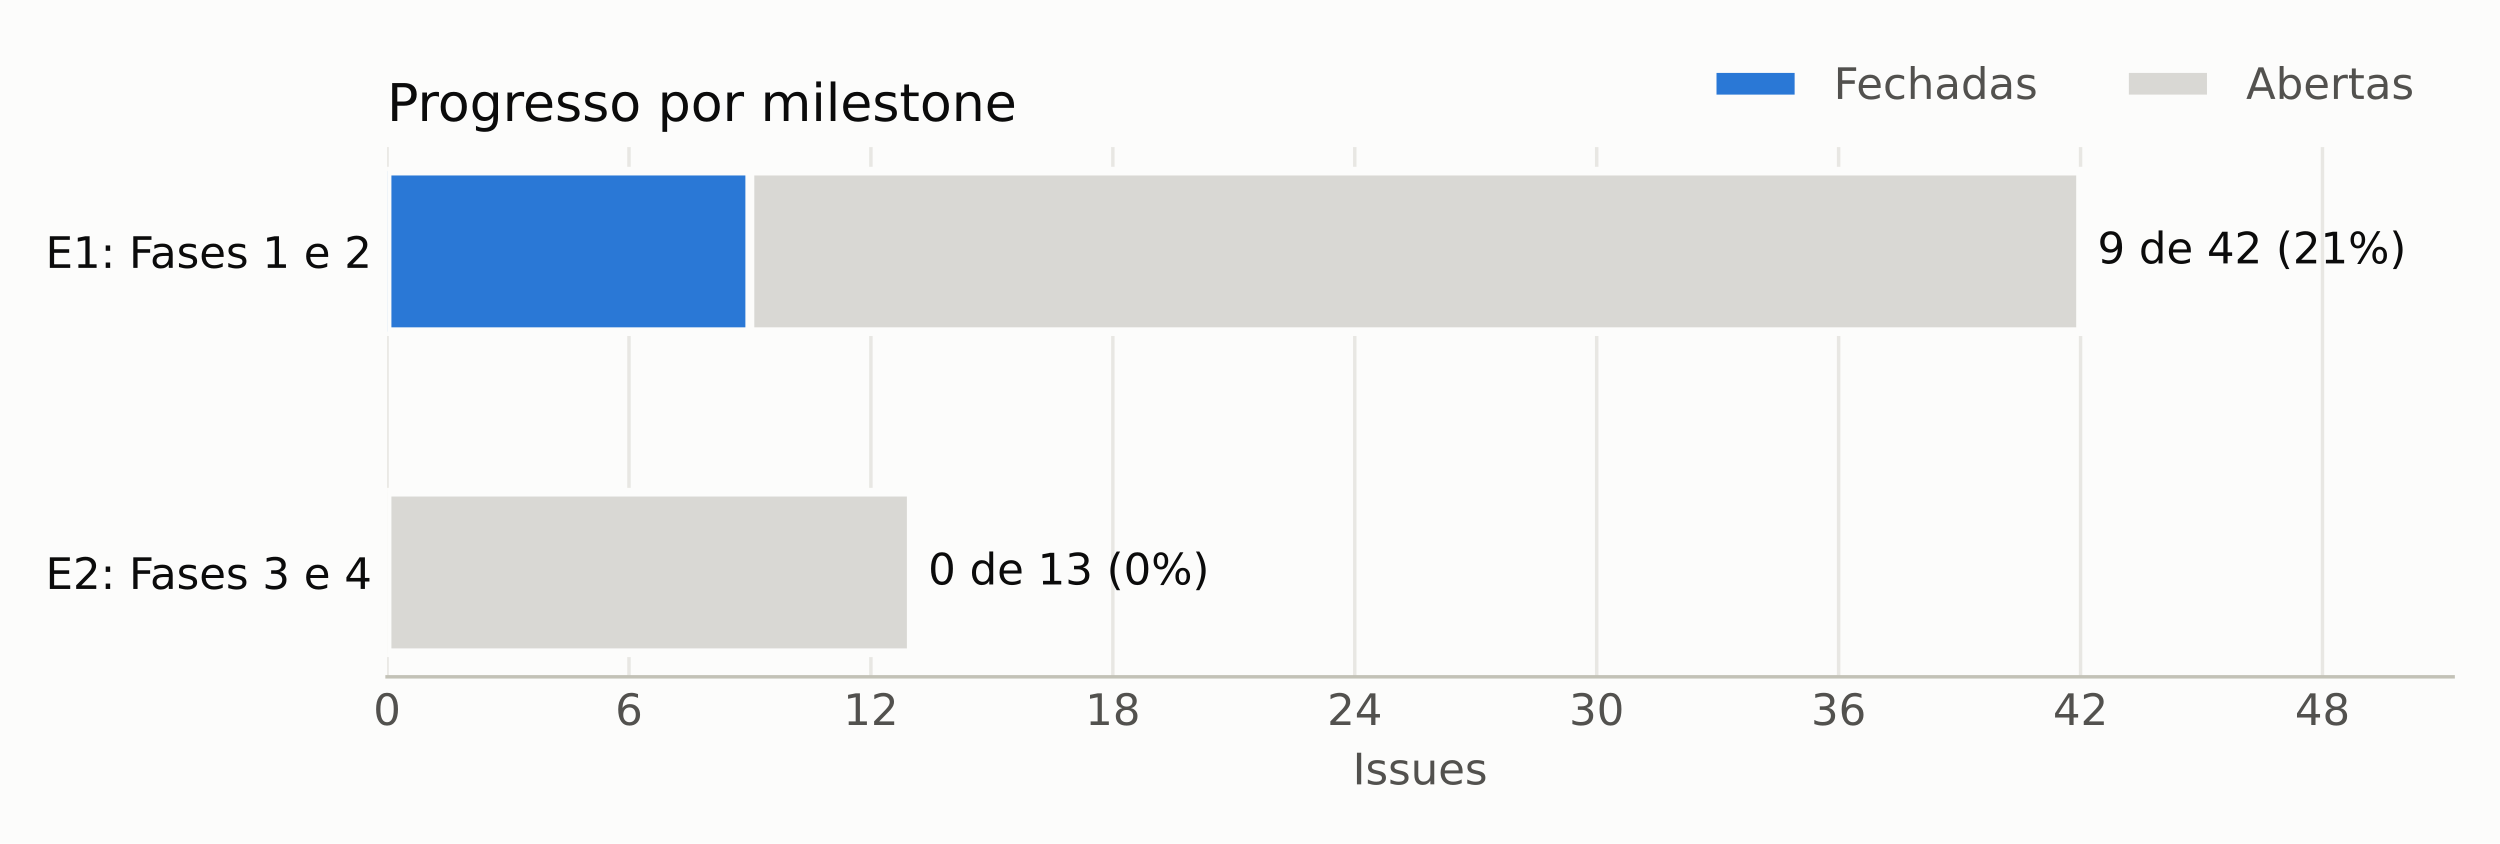
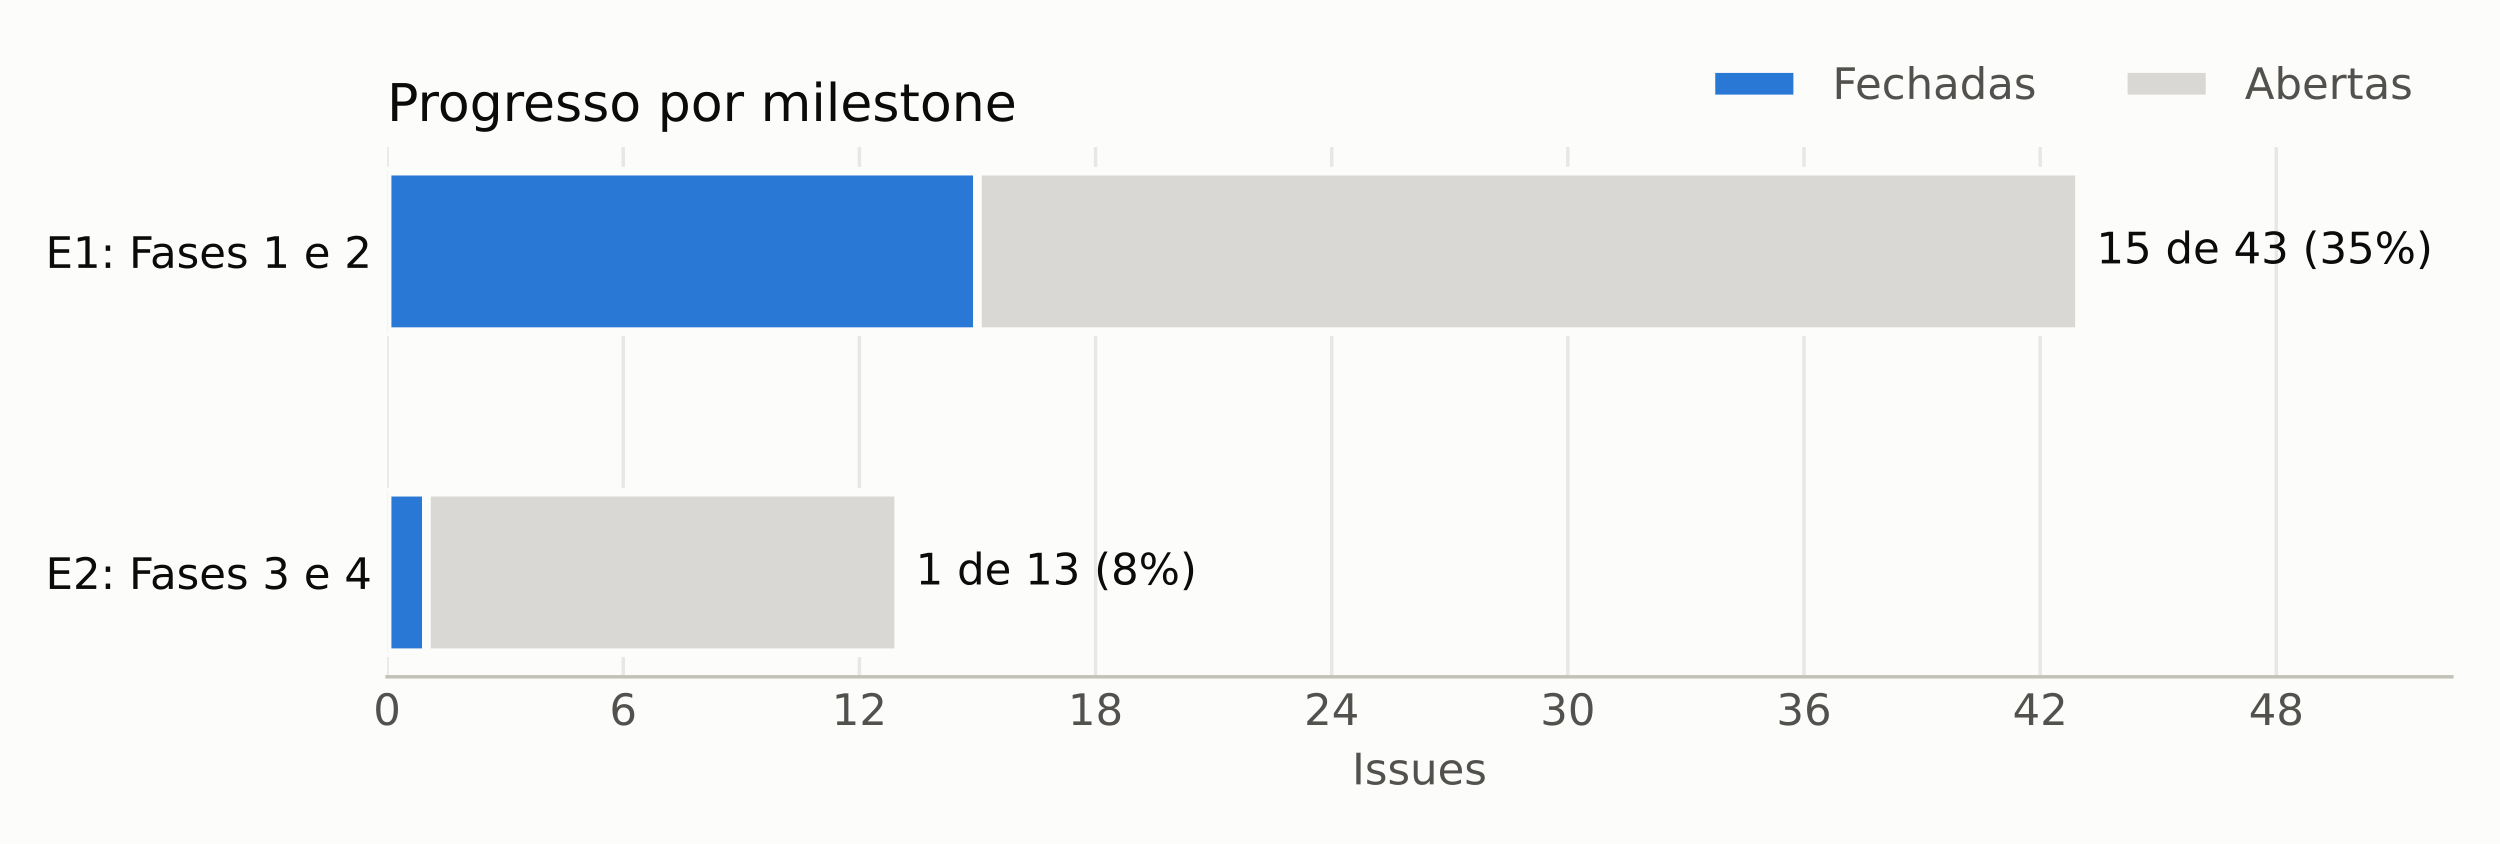
<svg xmlns="http://www.w3.org/2000/svg" xmlns:xlink="http://www.w3.org/1999/xlink" width="576pt" height="194.4pt" viewBox="0 0 576 194.4" version="1.1">
  <defs>
    <style type="text/css">*{stroke-linejoin: round; stroke-linecap: butt}</style>
  </defs>
  <g id="figure_1">
    <g id="patch_1">
      <path d="M 0 194.4  L 576 194.4  L 576 0  L 0 0  z " style="fill: #fcfcfb" />
    </g>
    <g id="axes_1">
      <g id="patch_2">
-         <path d="M 89.18 155.94  L 565.2 155.94  L 565.2 33.88  L 89.18 33.88  z " style="fill: #fcfcfb" />
+         <path d="M 89.18 155.94  L 564.909 155.94  L 564.909 33.88  L 89.18 33.88  z " style="fill: #fcfcfb" />
      </g>
      <g id="matplotlib.axis_1">
        <g id="xtick_1">
          <g id="line2d_1">
-             <path d="M 89.18 155.94  L 89.18 33.88  " clip-path="url(#p1f9b3197cc)" style="fill: none; stroke: #e8e7e3; stroke-width: 0.8; stroke-linecap: square" />
+             <path d="M 89.18 155.94  L 89.18 33.88  " clip-path="url(#pda6fcdcd7d)" style="fill: none; stroke: #e8e7e3; stroke-width: 0.8; stroke-linecap: square" />
          </g>
          <g id="line2d_2" />
          <g id="text_1">
            <g style="fill: #52514e" transform="translate(85.99875 167.0384) scale(0.1 -0.1)">
              <defs>
                <path id="DejaVuSans-30" d="M 2034 4250  Q 1547 4250 1301 3770  Q 1056 3291 1056 2328  Q 1056 1369 1301 889  Q 1547 409 2034 409  Q 2525 409 2770 889  Q 3016 1369 3016 2328  Q 3016 3291 2770 3770  Q 2525 4250 2034 4250  z M 2034 4750  Q 2819 4750 3233 4129  Q 3647 3509 3647 2328  Q 3647 1150 3233 529  Q 2819 -91 2034 -91  Q 1250 -91 836 529  Q 422 1150 422 2328  Q 422 3509 836 4129  Q 1250 4750 2034 4750  z " transform="scale(0.015625)" />
              </defs>
              <use xlink:href="#DejaVuSans-30" />
            </g>
          </g>
        </g>
        <g id="xtick_2">
          <g id="line2d_3">
-             <path d="M 144.92 155.94  L 144.92 33.88  " clip-path="url(#p1f9b3197cc)" style="fill: none; stroke: #e8e7e3; stroke-width: 0.8; stroke-linecap: square" />
+             <path d="M 143.591 155.94  L 143.591 33.88  " clip-path="url(#pda6fcdcd7d)" style="fill: none; stroke: #e8e7e3; stroke-width: 0.8; stroke-linecap: square" />
          </g>
          <g id="line2d_4" />
          <g id="text_2">
-             <g style="fill: #52514e" transform="translate(141.7388 167.0384) scale(0.1 -0.1)">
+             <g style="fill: #52514e" transform="translate(140.4093 167.0384) scale(0.1 -0.1)">
              <defs>
                <path id="DejaVuSans-36" d="M 2113 2584  Q 1688 2584 1439 2293  Q 1191 2003 1191 1497  Q 1191 994 1439 701  Q 1688 409 2113 409  Q 2538 409 2786 701  Q 3034 994 3034 1497  Q 3034 2003 2786 2293  Q 2538 2584 2113 2584  z M 3366 4563  L 3366 3988  Q 3128 4100 2886 4159  Q 2644 4219 2406 4219  Q 1781 4219 1451 3797  Q 1122 3375 1075 2522  Q 1259 2794 1537 2939  Q 1816 3084 2150 3084  Q 2853 3084 3261 2657  Q 3669 2231 3669 1497  Q 3669 778 3244 343  Q 2819 -91 2113 -91  Q 1303 -91 875 529  Q 447 1150 447 2328  Q 447 3434 972 4092  Q 1497 4750 2381 4750  Q 2619 4750 2861 4703  Q 3103 4656 3366 4563  z " transform="scale(0.015625)" />
              </defs>
              <use xlink:href="#DejaVuSans-36" />
            </g>
          </g>
        </g>
        <g id="xtick_3">
          <g id="line2d_5">
-             <path d="M 200.66 155.94  L 200.66 33.88  " clip-path="url(#p1f9b3197cc)" style="fill: none; stroke: #e8e7e3; stroke-width: 0.8; stroke-linecap: square" />
+             <path d="M 198.001 155.94  L 198.001 33.88  " clip-path="url(#pda6fcdcd7d)" style="fill: none; stroke: #e8e7e3; stroke-width: 0.8; stroke-linecap: square" />
          </g>
          <g id="line2d_6" />
          <g id="text_3">
-             <g style="fill: #52514e" transform="translate(194.2976 167.0384) scale(0.1 -0.1)">
+             <g style="fill: #52514e" transform="translate(191.6385 167.0384) scale(0.1 -0.1)">
              <defs>
                <path id="DejaVuSans-31" d="M 794 531  L 1825 531  L 1825 4091  L 703 3866  L 703 4441  L 1819 4666  L 2450 4666  L 2450 531  L 3481 531  L 3481 0  L 794 0  L 794 531  z " transform="scale(0.015625)" />
                <path id="DejaVuSans-32" d="M 1228 531  L 3431 531  L 3431 0  L 469 0  L 469 531  Q 828 903 1448 1529  Q 2069 2156 2228 2338  Q 2531 2678 2651 2914  Q 2772 3150 2772 3378  Q 2772 3750 2511 3984  Q 2250 4219 1831 4219  Q 1534 4219 1204 4116  Q 875 4013 500 3803  L 500 4441  Q 881 4594 1212 4672  Q 1544 4750 1819 4750  Q 2544 4750 2975 4387  Q 3406 4025 3406 3419  Q 3406 3131 3298 2873  Q 3191 2616 2906 2266  Q 2828 2175 2409 1742  Q 1991 1309 1228 531  z " transform="scale(0.015625)" />
              </defs>
              <use xlink:href="#DejaVuSans-31" />
              <use xlink:href="#DejaVuSans-32" transform="translate(63.62305 0)" />
            </g>
          </g>
        </g>
        <g id="xtick_4">
          <g id="line2d_7">
-             <path d="M 256.4 155.94  L 256.4 33.88  " clip-path="url(#p1f9b3197cc)" style="fill: none; stroke: #e8e7e3; stroke-width: 0.8; stroke-linecap: square" />
+             <path d="M 252.412 155.94  L 252.412 33.88  " clip-path="url(#pda6fcdcd7d)" style="fill: none; stroke: #e8e7e3; stroke-width: 0.8; stroke-linecap: square" />
          </g>
          <g id="line2d_8" />
          <g id="text_4">
-             <g style="fill: #52514e" transform="translate(250.0376 167.0384) scale(0.1 -0.1)">
+             <g style="fill: #52514e" transform="translate(246.0491 167.0384) scale(0.1 -0.1)">
              <defs>
                <path id="DejaVuSans-38" d="M 2034 2216  Q 1584 2216 1326 1975  Q 1069 1734 1069 1313  Q 1069 891 1326 650  Q 1584 409 2034 409  Q 2484 409 2743 651  Q 3003 894 3003 1313  Q 3003 1734 2745 1975  Q 2488 2216 2034 2216  z M 1403 2484  Q 997 2584 770 2862  Q 544 3141 544 3541  Q 544 4100 942 4425  Q 1341 4750 2034 4750  Q 2731 4750 3128 4425  Q 3525 4100 3525 3541  Q 3525 3141 3298 2862  Q 3072 2584 2669 2484  Q 3125 2378 3379 2068  Q 3634 1759 3634 1313  Q 3634 634 3220 271  Q 2806 -91 2034 -91  Q 1263 -91 848 271  Q 434 634 434 1313  Q 434 1759 690 2068  Q 947 2378 1403 2484  z M 1172 3481  Q 1172 3119 1398 2916  Q 1625 2713 2034 2713  Q 2441 2713 2670 2916  Q 2900 3119 2900 3481  Q 2900 3844 2670 4047  Q 2441 4250 2034 4250  Q 1625 4250 1398 4047  Q 1172 3844 1172 3481  z " transform="scale(0.015625)" />
              </defs>
              <use xlink:href="#DejaVuSans-31" />
              <use xlink:href="#DejaVuSans-38" transform="translate(63.62305 0)" />
            </g>
          </g>
        </g>
        <g id="xtick_5">
          <g id="line2d_9">
-             <path d="M 312.14 155.94  L 312.14 33.88  " clip-path="url(#p1f9b3197cc)" style="fill: none; stroke: #e8e7e3; stroke-width: 0.8; stroke-linecap: square" />
+             <path d="M 306.822 155.94  L 306.822 33.88  " clip-path="url(#pda6fcdcd7d)" style="fill: none; stroke: #e8e7e3; stroke-width: 0.8; stroke-linecap: square" />
          </g>
          <g id="line2d_10" />
          <g id="text_5">
-             <g style="fill: #52514e" transform="translate(305.7777 167.0384) scale(0.1 -0.1)">
+             <g style="fill: #52514e" transform="translate(300.4596 167.0384) scale(0.1 -0.1)">
              <defs>
                <path id="DejaVuSans-34" d="M 2419 4116  L 825 1625  L 2419 1625  L 2419 4116  z M 2253 4666  L 3047 4666  L 3047 1625  L 3713 1625  L 3713 1100  L 3047 1100  L 3047 0  L 2419 0  L 2419 1100  L 313 1100  L 313 1709  L 2253 4666  z " transform="scale(0.015625)" />
              </defs>
              <use xlink:href="#DejaVuSans-32" />
              <use xlink:href="#DejaVuSans-34" transform="translate(63.62305 0)" />
            </g>
          </g>
        </g>
        <g id="xtick_6">
          <g id="line2d_11">
-             <path d="M 367.88 155.94  L 367.88 33.88  " clip-path="url(#p1f9b3197cc)" style="fill: none; stroke: #e8e7e3; stroke-width: 0.8; stroke-linecap: square" />
+             <path d="M 361.233 155.94  L 361.233 33.88  " clip-path="url(#pda6fcdcd7d)" style="fill: none; stroke: #e8e7e3; stroke-width: 0.8; stroke-linecap: square" />
          </g>
          <g id="line2d_12" />
          <g id="text_6">
-             <g style="fill: #52514e" transform="translate(361.5177 167.0384) scale(0.1 -0.1)">
+             <g style="fill: #52514e" transform="translate(354.8701 167.0384) scale(0.1 -0.1)">
              <defs>
                <path id="DejaVuSans-33" d="M 2597 2516  Q 3050 2419 3304 2112  Q 3559 1806 3559 1356  Q 3559 666 3084 287  Q 2609 -91 1734 -91  Q 1441 -91 1130 -33  Q 819 25 488 141  L 488 750  Q 750 597 1062 519  Q 1375 441 1716 441  Q 2309 441 2620 675  Q 2931 909 2931 1356  Q 2931 1769 2642 2001  Q 2353 2234 1838 2234  L 1294 2234  L 1294 2753  L 1863 2753  Q 2328 2753 2575 2939  Q 2822 3125 2822 3475  Q 2822 3834 2567 4026  Q 2313 4219 1838 4219  Q 1578 4219 1281 4162  Q 984 4106 628 3988  L 628 4550  Q 988 4650 1302 4700  Q 1616 4750 1894 4750  Q 2613 4750 3031 4423  Q 3450 4097 3450 3541  Q 3450 3153 3228 2886  Q 3006 2619 2597 2516  z " transform="scale(0.015625)" />
              </defs>
              <use xlink:href="#DejaVuSans-33" />
              <use xlink:href="#DejaVuSans-30" transform="translate(63.62305 0)" />
            </g>
          </g>
        </g>
        <g id="xtick_7">
          <g id="line2d_13">
-             <path d="M 423.62 155.94  L 423.62 33.88  " clip-path="url(#p1f9b3197cc)" style="fill: none; stroke: #e8e7e3; stroke-width: 0.8; stroke-linecap: square" />
+             <path d="M 415.643 155.94  L 415.643 33.88  " clip-path="url(#pda6fcdcd7d)" style="fill: none; stroke: #e8e7e3; stroke-width: 0.8; stroke-linecap: square" />
          </g>
          <g id="line2d_14" />
          <g id="text_7">
-             <g style="fill: #52514e" transform="translate(417.2578 167.0384) scale(0.1 -0.1)">
+             <g style="fill: #52514e" transform="translate(409.2806 167.0384) scale(0.1 -0.1)">
              <use xlink:href="#DejaVuSans-33" />
              <use xlink:href="#DejaVuSans-36" transform="translate(63.62305 0)" />
            </g>
          </g>
        </g>
        <g id="xtick_8">
          <g id="line2d_15">
-             <path d="M 479.36 155.94  L 479.36 33.88  " clip-path="url(#p1f9b3197cc)" style="fill: none; stroke: #e8e7e3; stroke-width: 0.8; stroke-linecap: square" />
+             <path d="M 470.054 155.94  L 470.054 33.88  " clip-path="url(#pda6fcdcd7d)" style="fill: none; stroke: #e8e7e3; stroke-width: 0.8; stroke-linecap: square" />
          </g>
          <g id="line2d_16" />
          <g id="text_8">
-             <g style="fill: #52514e" transform="translate(472.9978 167.0384) scale(0.1 -0.1)">
+             <g style="fill: #52514e" transform="translate(463.6912 167.0384) scale(0.1 -0.1)">
              <use xlink:href="#DejaVuSans-34" />
              <use xlink:href="#DejaVuSans-32" transform="translate(63.62305 0)" />
            </g>
          </g>
        </g>
        <g id="xtick_9">
          <g id="line2d_17">
-             <path d="M 535.1 155.94  L 535.1 33.88  " clip-path="url(#p1f9b3197cc)" style="fill: none; stroke: #e8e7e3; stroke-width: 0.8; stroke-linecap: square" />
+             <path d="M 524.464 155.94  L 524.464 33.88  " clip-path="url(#pda6fcdcd7d)" style="fill: none; stroke: #e8e7e3; stroke-width: 0.8; stroke-linecap: square" />
          </g>
          <g id="line2d_18" />
          <g id="text_9">
-             <g style="fill: #52514e" transform="translate(528.7379 167.0384) scale(0.1 -0.1)">
+             <g style="fill: #52514e" transform="translate(518.1017 167.0384) scale(0.1 -0.1)">
              <use xlink:href="#DejaVuSans-34" />
              <use xlink:href="#DejaVuSans-38" transform="translate(63.62305 0)" />
            </g>
          </g>
        </g>
        <g id="text_10">
-           <g style="fill: #52514e" transform="translate(311.6556 180.7166) scale(0.1 -0.1)">
+           <g style="fill: #52514e" transform="translate(311.5103 180.7166) scale(0.1 -0.1)">
            <defs>
              <path id="DejaVuSans-49" d="M 628 4666  L 1259 4666  L 1259 0  L 628 0  L 628 4666  z " transform="scale(0.015625)" />
              <path id="DejaVuSans-73" d="M 2834 3397  L 2834 2853  Q 2591 2978 2328 3040  Q 2066 3103 1784 3103  Q 1356 3103 1142 2972  Q 928 2841 928 2578  Q 928 2378 1081 2264  Q 1234 2150 1697 2047  L 1894 2003  Q 2506 1872 2764 1633  Q 3022 1394 3022 966  Q 3022 478 2636 193  Q 2250 -91 1575 -91  Q 1294 -91 989 -36  Q 684 19 347 128  L 347 722  Q 666 556 975 473  Q 1284 391 1588 391  Q 1994 391 2212 530  Q 2431 669 2431 922  Q 2431 1156 2273 1281  Q 2116 1406 1581 1522  L 1381 1569  Q 847 1681 609 1914  Q 372 2147 372 2553  Q 372 3047 722 3315  Q 1072 3584 1716 3584  Q 2034 3584 2315 3537  Q 2597 3491 2834 3397  z " transform="scale(0.015625)" />
              <path id="DejaVuSans-75" d="M 544 1381  L 544 3500  L 1119 3500  L 1119 1403  Q 1119 906 1312 657  Q 1506 409 1894 409  Q 2359 409 2629 706  Q 2900 1003 2900 1516  L 2900 3500  L 3475 3500  L 3475 0  L 2900 0  L 2900 538  Q 2691 219 2414 64  Q 2138 -91 1772 -91  Q 1169 -91 856 284  Q 544 659 544 1381  z M 1991 3584  L 1991 3584  z " transform="scale(0.015625)" />
              <path id="DejaVuSans-65" d="M 3597 1894  L 3597 1613  L 953 1613  Q 991 1019 1311 708  Q 1631 397 2203 397  Q 2534 397 2845 478  Q 3156 559 3463 722  L 3463 178  Q 3153 47 2828 -22  Q 2503 -91 2169 -91  Q 1331 -91 842 396  Q 353 884 353 1716  Q 353 2575 817 3079  Q 1281 3584 2069 3584  Q 2775 3584 3186 3129  Q 3597 2675 3597 1894  z M 3022 2063  Q 3016 2534 2758 2815  Q 2500 3097 2075 3097  Q 1594 3097 1305 2825  Q 1016 2553 972 2059  L 3022 2063  z " transform="scale(0.015625)" />
            </defs>
            <use xlink:href="#DejaVuSans-49" />
            <use xlink:href="#DejaVuSans-73" transform="translate(29.49219 0)" />
            <use xlink:href="#DejaVuSans-73" transform="translate(81.5918 0)" />
            <use xlink:href="#DejaVuSans-75" transform="translate(133.6914 0)" />
            <use xlink:href="#DejaVuSans-65" transform="translate(197.0703 0)" />
            <use xlink:href="#DejaVuSans-73" transform="translate(258.5938 0)" />
          </g>
        </g>
      </g>
      <g id="matplotlib.axis_2">
        <g id="ytick_1">
          <g id="line2d_19" />
          <g id="text_11">
            <g style="fill: #0b0b0b" transform="translate(10.50031 135.6971) scale(0.1 -0.1)">
              <defs>
                <path id="DejaVuSans-45" d="M 628 4666  L 3578 4666  L 3578 4134  L 1259 4134  L 1259 2753  L 3481 2753  L 3481 2222  L 1259 2222  L 1259 531  L 3634 531  L 3634 0  L 628 0  L 628 4666  z " transform="scale(0.015625)" />
                <path id="DejaVuSans-3a" d="M 750 794  L 1409 794  L 1409 0  L 750 0  L 750 794  z M 750 3309  L 1409 3309  L 1409 2516  L 750 2516  L 750 3309  z " transform="scale(0.015625)" />
                <path id="DejaVuSans-20" transform="scale(0.015625)" />
                <path id="DejaVuSans-46" d="M 628 4666  L 3309 4666  L 3309 4134  L 1259 4134  L 1259 2759  L 3109 2759  L 3109 2228  L 1259 2228  L 1259 0  L 628 0  L 628 4666  z " transform="scale(0.015625)" />
                <path id="DejaVuSans-61" d="M 2194 1759  Q 1497 1759 1228 1600  Q 959 1441 959 1056  Q 959 750 1161 570  Q 1363 391 1709 391  Q 2188 391 2477 730  Q 2766 1069 2766 1631  L 2766 1759  L 2194 1759  z M 3341 1997  L 3341 0  L 2766 0  L 2766 531  Q 2569 213 2275 61  Q 1981 -91 1556 -91  Q 1019 -91 701 211  Q 384 513 384 1019  Q 384 1609 779 1909  Q 1175 2209 1959 2209  L 2766 2209  L 2766 2266  Q 2766 2663 2505 2880  Q 2244 3097 1772 3097  Q 1472 3097 1187 3025  Q 903 2953 641 2809  L 641 3341  Q 956 3463 1253 3523  Q 1550 3584 1831 3584  Q 2591 3584 2966 3190  Q 3341 2797 3341 1997  z " transform="scale(0.015625)" />
              </defs>
              <use xlink:href="#DejaVuSans-45" />
              <use xlink:href="#DejaVuSans-32" transform="translate(63.18359 0)" />
              <use xlink:href="#DejaVuSans-3a" transform="translate(126.8066 0)" />
              <use xlink:href="#DejaVuSans-20" transform="translate(160.498 0)" />
              <use xlink:href="#DejaVuSans-46" transform="translate(192.2852 0)" />
              <use xlink:href="#DejaVuSans-61" transform="translate(240.6797 0)" />
              <use xlink:href="#DejaVuSans-73" transform="translate(301.959 0)" />
              <use xlink:href="#DejaVuSans-65" transform="translate(354.0586 0)" />
              <use xlink:href="#DejaVuSans-73" transform="translate(415.582 0)" />
              <use xlink:href="#DejaVuSans-20" transform="translate(467.6816 0)" />
              <use xlink:href="#DejaVuSans-33" transform="translate(499.4688 0)" />
              <use xlink:href="#DejaVuSans-20" transform="translate(563.0918 0)" />
              <use xlink:href="#DejaVuSans-65" transform="translate(594.8789 0)" />
              <use xlink:href="#DejaVuSans-20" transform="translate(656.4023 0)" />
              <use xlink:href="#DejaVuSans-34" transform="translate(688.1895 0)" />
            </g>
          </g>
        </g>
        <g id="ytick_2">
          <g id="line2d_20" />
          <g id="text_12">
            <g style="fill: #0b0b0b" transform="translate(10.50031 61.72134) scale(0.1 -0.1)">
              <use xlink:href="#DejaVuSans-45" />
              <use xlink:href="#DejaVuSans-31" transform="translate(63.18359 0)" />
              <use xlink:href="#DejaVuSans-3a" transform="translate(126.8066 0)" />
              <use xlink:href="#DejaVuSans-20" transform="translate(160.498 0)" />
              <use xlink:href="#DejaVuSans-46" transform="translate(192.2852 0)" />
              <use xlink:href="#DejaVuSans-61" transform="translate(240.6797 0)" />
              <use xlink:href="#DejaVuSans-73" transform="translate(301.959 0)" />
              <use xlink:href="#DejaVuSans-65" transform="translate(354.0586 0)" />
              <use xlink:href="#DejaVuSans-73" transform="translate(415.582 0)" />
              <use xlink:href="#DejaVuSans-20" transform="translate(467.6816 0)" />
              <use xlink:href="#DejaVuSans-31" transform="translate(499.4688 0)" />
              <use xlink:href="#DejaVuSans-20" transform="translate(563.0918 0)" />
              <use xlink:href="#DejaVuSans-65" transform="translate(594.8789 0)" />
              <use xlink:href="#DejaVuSans-20" transform="translate(656.4023 0)" />
              <use xlink:href="#DejaVuSans-32" transform="translate(688.1895 0)" />
            </g>
          </g>
        </g>
      </g>
      <g id="patch_3">
-         <path d="M 89.18 150.392  L 89.18 150.392  L 89.18 113.404  L 89.18 113.404  z " clip-path="url(#p1f9b3197cc)" style="fill: #2a78d6; stroke: #fcfcfb; stroke-width: 2; stroke-linejoin: miter" />
+         <path d="M 89.18 150.392  L 98.248 150.392  L 98.248 113.404  L 89.18 113.404  z " clip-path="url(#pda6fcdcd7d)" style="fill: #2a78d6; stroke: #fcfcfb; stroke-width: 2; stroke-linejoin: miter" />
      </g>
      <g id="patch_4">
-         <path d="M 89.18 76.416  L 172.79 76.416  L 172.79 39.428  L 89.18 39.428  z " clip-path="url(#p1f9b3197cc)" style="fill: #2a78d6; stroke: #fcfcfb; stroke-width: 2; stroke-linejoin: miter" />
+         <path d="M 89.18 76.416  L 225.206 76.416  L 225.206 39.428  L 89.18 39.428  z " clip-path="url(#pda6fcdcd7d)" style="fill: #2a78d6; stroke: #fcfcfb; stroke-width: 2; stroke-linejoin: miter" />
      </g>
      <g id="patch_5">
-         <path d="M 89.18 150.392  L 209.95 150.392  L 209.95 113.404  L 89.18 113.404  z " clip-path="url(#p1f9b3197cc)" style="fill: #d9d8d4; stroke: #fcfcfb; stroke-width: 2; stroke-linejoin: miter" />
+         <path d="M 98.248 150.392  L 207.069 150.392  L 207.069 113.404  L 98.248 113.404  z " clip-path="url(#pda6fcdcd7d)" style="fill: #d9d8d4; stroke: #fcfcfb; stroke-width: 2; stroke-linejoin: miter" />
      </g>
      <g id="patch_6">
-         <path d="M 172.79 76.416  L 479.36 76.416  L 479.36 39.428  L 172.79 39.428  z " clip-path="url(#p1f9b3197cc)" style="fill: #d9d8d4; stroke: #fcfcfb; stroke-width: 2; stroke-linejoin: miter" />
+         <path d="M 225.206 76.416  L 479.122 76.416  L 479.122 39.428  L 225.206 39.428  z " clip-path="url(#pda6fcdcd7d)" style="fill: #d9d8d4; stroke: #fcfcfb; stroke-width: 2; stroke-linejoin: miter" />
      </g>
      <g id="patch_7">
-         <path d="M 89.18 155.94  L 565.2 155.94  " style="fill: none; stroke: #c3c2b7; stroke-width: 0.8; stroke-linejoin: miter; stroke-linecap: square" />
+         <path d="M 89.18 155.94  L 564.909 155.94  " style="fill: none; stroke: #c3c2b7; stroke-width: 0.8; stroke-linejoin: miter; stroke-linecap: square" />
      </g>
      <g id="text_13">
-         <g style="fill: #0b0b0b" transform="translate(213.8519 134.6573) scale(0.1 -0.1)">
+         <g style="fill: #0b0b0b" transform="translate(210.9689 134.6573) scale(0.1 -0.1)">
          <defs>
            <path id="DejaVuSans-64" d="M 2906 2969  L 2906 4863  L 3481 4863  L 3481 0  L 2906 0  L 2906 525  Q 2725 213 2448 61  Q 2172 -91 1784 -91  Q 1150 -91 751 415  Q 353 922 353 1747  Q 353 2572 751 3078  Q 1150 3584 1784 3584  Q 2172 3584 2448 3432  Q 2725 3281 2906 2969  z M 947 1747  Q 947 1113 1208 752  Q 1469 391 1925 391  Q 2381 391 2643 752  Q 2906 1113 2906 1747  Q 2906 2381 2643 2742  Q 2381 3103 1925 3103  Q 1469 3103 1208 2742  Q 947 2381 947 1747  z " transform="scale(0.015625)" />
            <path id="DejaVuSans-28" d="M 1984 4856  Q 1566 4138 1362 3434  Q 1159 2731 1159 2009  Q 1159 1288 1364 580  Q 1569 -128 1984 -844  L 1484 -844  Q 1016 -109 783 600  Q 550 1309 550 2009  Q 550 2706 781 3412  Q 1013 4119 1484 4856  L 1984 4856  z " transform="scale(0.015625)" />
            <path id="DejaVuSans-25" d="M 4653 2053  Q 4381 2053 4226 1822  Q 4072 1591 4072 1178  Q 4072 772 4226 539  Q 4381 306 4653 306  Q 4919 306 5073 539  Q 5228 772 5228 1178  Q 5228 1588 5073 1820  Q 4919 2053 4653 2053  z M 4653 2450  Q 5147 2450 5437 2106  Q 5728 1763 5728 1178  Q 5728 594 5436 251  Q 5144 -91 4653 -91  Q 4153 -91 3862 251  Q 3572 594 3572 1178  Q 3572 1766 3864 2108  Q 4156 2450 4653 2450  z M 1428 4353  Q 1159 4353 1004 4120  Q 850 3888 850 3481  Q 850 3069 1003 2837  Q 1156 2606 1428 2606  Q 1700 2606 1854 2837  Q 2009 3069 2009 3481  Q 2009 3884 1853 4118  Q 1697 4353 1428 4353  z M 4250 4750  L 4750 4750  L 1831 -91  L 1331 -91  L 4250 4750  z M 1428 4750  Q 1922 4750 2215 4408  Q 2509 4066 2509 3481  Q 2509 2891 2217 2550  Q 1925 2209 1428 2209  Q 931 2209 642 2551  Q 353 2894 353 3481  Q 353 4063 643 4406  Q 934 4750 1428 4750  z " transform="scale(0.015625)" />
            <path id="DejaVuSans-29" d="M 513 4856  L 1013 4856  Q 1481 4119 1714 3412  Q 1947 2706 1947 2009  Q 1947 1309 1714 600  Q 1481 -109 1013 -844  L 513 -844  Q 928 -128 1133 580  Q 1338 1288 1338 2009  Q 1338 2731 1133 3434  Q 928 4138 513 4856  z " transform="scale(0.015625)" />
          </defs>
-           <use xlink:href="#DejaVuSans-30" />
+           <use xlink:href="#DejaVuSans-31" />
          <use xlink:href="#DejaVuSans-20" transform="translate(63.62305 0)" />
          <use xlink:href="#DejaVuSans-64" transform="translate(95.41016 0)" />
          <use xlink:href="#DejaVuSans-65" transform="translate(158.8867 0)" />
          <use xlink:href="#DejaVuSans-20" transform="translate(220.4102 0)" />
          <use xlink:href="#DejaVuSans-31" transform="translate(252.1973 0)" />
          <use xlink:href="#DejaVuSans-33" transform="translate(315.8203 0)" />
          <use xlink:href="#DejaVuSans-20" transform="translate(379.4434 0)" />
          <use xlink:href="#DejaVuSans-28" transform="translate(411.2305 0)" />
-           <use xlink:href="#DejaVuSans-30" transform="translate(450.2441 0)" />
+           <use xlink:href="#DejaVuSans-38" transform="translate(450.2441 0)" />
          <use xlink:href="#DejaVuSans-25" transform="translate(513.8672 0)" />
          <use xlink:href="#DejaVuSans-29" transform="translate(608.8867 0)" />
        </g>
      </g>
      <g id="text_14">
-         <g style="fill: #0b0b0b" transform="translate(483.2621 60.6815) scale(0.1 -0.1)">
+         <g style="fill: #0b0b0b" transform="translate(483.0215 60.6815) scale(0.1 -0.1)">
          <defs>
-             <path id="DejaVuSans-39" d="M 703 97  L 703 672  Q 941 559 1184 500  Q 1428 441 1663 441  Q 2288 441 2617 861  Q 2947 1281 2994 2138  Q 2813 1869 2534 1725  Q 2256 1581 1919 1581  Q 1219 1581 811 2004  Q 403 2428 403 3163  Q 403 3881 828 4315  Q 1253 4750 1959 4750  Q 2769 4750 3195 4129  Q 3622 3509 3622 2328  Q 3622 1225 3098 567  Q 2575 -91 1691 -91  Q 1453 -91 1209 -44  Q 966 3 703 97  z M 1959 2075  Q 2384 2075 2632 2365  Q 2881 2656 2881 3163  Q 2881 3666 2632 3958  Q 2384 4250 1959 4250  Q 1534 4250 1286 3958  Q 1038 3666 1038 3163  Q 1038 2656 1286 2365  Q 1534 2075 1959 2075  z " transform="scale(0.015625)" />
+             <path id="DejaVuSans-35" d="M 691 4666  L 3169 4666  L 3169 4134  L 1269 4134  L 1269 2991  Q 1406 3038 1543 3061  Q 1681 3084 1819 3084  Q 2600 3084 3056 2656  Q 3513 2228 3513 1497  Q 3513 744 3044 326  Q 2575 -91 1722 -91  Q 1428 -91 1123 -41  Q 819 9 494 109  L 494 744  Q 775 591 1075 516  Q 1375 441 1709 441  Q 2250 441 2565 725  Q 2881 1009 2881 1497  Q 2881 1984 2565 2268  Q 2250 2553 1709 2553  Q 1456 2553 1204 2497  Q 953 2441 691 2322  L 691 4666  z " transform="scale(0.015625)" />
          </defs>
-           <use xlink:href="#DejaVuSans-39" />
-           <use xlink:href="#DejaVuSans-20" transform="translate(63.62305 0)" />
-           <use xlink:href="#DejaVuSans-64" transform="translate(95.41016 0)" />
-           <use xlink:href="#DejaVuSans-65" transform="translate(158.8867 0)" />
-           <use xlink:href="#DejaVuSans-20" transform="translate(220.4102 0)" />
-           <use xlink:href="#DejaVuSans-34" transform="translate(252.1973 0)" />
-           <use xlink:href="#DejaVuSans-32" transform="translate(315.8203 0)" />
-           <use xlink:href="#DejaVuSans-20" transform="translate(379.4434 0)" />
-           <use xlink:href="#DejaVuSans-28" transform="translate(411.2305 0)" />
-           <use xlink:href="#DejaVuSans-32" transform="translate(450.2441 0)" />
-           <use xlink:href="#DejaVuSans-31" transform="translate(513.8672 0)" />
-           <use xlink:href="#DejaVuSans-25" transform="translate(577.4902 0)" />
-           <use xlink:href="#DejaVuSans-29" transform="translate(672.5098 0)" />
+           <use xlink:href="#DejaVuSans-31" />
+           <use xlink:href="#DejaVuSans-35" transform="translate(63.62305 0)" />
+           <use xlink:href="#DejaVuSans-20" transform="translate(127.2461 0)" />
+           <use xlink:href="#DejaVuSans-64" transform="translate(159.0332 0)" />
+           <use xlink:href="#DejaVuSans-65" transform="translate(222.5098 0)" />
+           <use xlink:href="#DejaVuSans-20" transform="translate(284.0332 0)" />
+           <use xlink:href="#DejaVuSans-34" transform="translate(315.8203 0)" />
+           <use xlink:href="#DejaVuSans-33" transform="translate(379.4434 0)" />
+           <use xlink:href="#DejaVuSans-20" transform="translate(443.0664 0)" />
+           <use xlink:href="#DejaVuSans-28" transform="translate(474.8535 0)" />
+           <use xlink:href="#DejaVuSans-33" transform="translate(513.8672 0)" />
+           <use xlink:href="#DejaVuSans-35" transform="translate(577.4902 0)" />
+           <use xlink:href="#DejaVuSans-25" transform="translate(641.1133 0)" />
+           <use xlink:href="#DejaVuSans-29" transform="translate(736.1328 0)" />
        </g>
      </g>
      <g id="text_15">
        <g style="fill: #0b0b0b" transform="translate(89.18 27.88) scale(0.12 -0.12)">
          <defs>
            <path id="DejaVuSans-50" d="M 1259 4147  L 1259 2394  L 2053 2394  Q 2494 2394 2734 2622  Q 2975 2850 2975 3272  Q 2975 3691 2734 3919  Q 2494 4147 2053 4147  L 1259 4147  z M 628 4666  L 2053 4666  Q 2838 4666 3239 4311  Q 3641 3956 3641 3272  Q 3641 2581 3239 2228  Q 2838 1875 2053 1875  L 1259 1875  L 1259 0  L 628 0  L 628 4666  z " transform="scale(0.015625)" />
            <path id="DejaVuSans-72" d="M 2631 2963  Q 2534 3019 2420 3045  Q 2306 3072 2169 3072  Q 1681 3072 1420 2755  Q 1159 2438 1159 1844  L 1159 0  L 581 0  L 581 3500  L 1159 3500  L 1159 2956  Q 1341 3275 1631 3429  Q 1922 3584 2338 3584  Q 2397 3584 2469 3576  Q 2541 3569 2628 3553  L 2631 2963  z " transform="scale(0.015625)" />
            <path id="DejaVuSans-6f" d="M 1959 3097  Q 1497 3097 1228 2736  Q 959 2375 959 1747  Q 959 1119 1226 758  Q 1494 397 1959 397  Q 2419 397 2687 759  Q 2956 1122 2956 1747  Q 2956 2369 2687 2733  Q 2419 3097 1959 3097  z M 1959 3584  Q 2709 3584 3137 3096  Q 3566 2609 3566 1747  Q 3566 888 3137 398  Q 2709 -91 1959 -91  Q 1206 -91 779 398  Q 353 888 353 1747  Q 353 2609 779 3096  Q 1206 3584 1959 3584  z " transform="scale(0.015625)" />
            <path id="DejaVuSans-67" d="M 2906 1791  Q 2906 2416 2648 2759  Q 2391 3103 1925 3103  Q 1463 3103 1205 2759  Q 947 2416 947 1791  Q 947 1169 1205 825  Q 1463 481 1925 481  Q 2391 481 2648 825  Q 2906 1169 2906 1791  z M 3481 434  Q 3481 -459 3084 -895  Q 2688 -1331 1869 -1331  Q 1566 -1331 1297 -1286  Q 1028 -1241 775 -1147  L 775 -588  Q 1028 -725 1275 -790  Q 1522 -856 1778 -856  Q 2344 -856 2625 -561  Q 2906 -266 2906 331  L 2906 616  Q 2728 306 2450 153  Q 2172 0 1784 0  Q 1141 0 747 490  Q 353 981 353 1791  Q 353 2603 747 3093  Q 1141 3584 1784 3584  Q 2172 3584 2450 3431  Q 2728 3278 2906 2969  L 2906 3500  L 3481 3500  L 3481 434  z " transform="scale(0.015625)" />
            <path id="DejaVuSans-70" d="M 1159 525  L 1159 -1331  L 581 -1331  L 581 3500  L 1159 3500  L 1159 2969  Q 1341 3281 1617 3432  Q 1894 3584 2278 3584  Q 2916 3584 3314 3078  Q 3713 2572 3713 1747  Q 3713 922 3314 415  Q 2916 -91 2278 -91  Q 1894 -91 1617 61  Q 1341 213 1159 525  z M 3116 1747  Q 3116 2381 2855 2742  Q 2594 3103 2138 3103  Q 1681 3103 1420 2742  Q 1159 2381 1159 1747  Q 1159 1113 1420 752  Q 1681 391 2138 391  Q 2594 391 2855 752  Q 3116 1113 3116 1747  z " transform="scale(0.015625)" />
            <path id="DejaVuSans-6d" d="M 3328 2828  Q 3544 3216 3844 3400  Q 4144 3584 4550 3584  Q 5097 3584 5394 3201  Q 5691 2819 5691 2113  L 5691 0  L 5113 0  L 5113 2094  Q 5113 2597 4934 2840  Q 4756 3084 4391 3084  Q 3944 3084 3684 2787  Q 3425 2491 3425 1978  L 3425 0  L 2847 0  L 2847 2094  Q 2847 2600 2669 2842  Q 2491 3084 2119 3084  Q 1678 3084 1418 2786  Q 1159 2488 1159 1978  L 1159 0  L 581 0  L 581 3500  L 1159 3500  L 1159 2956  Q 1356 3278 1631 3431  Q 1906 3584 2284 3584  Q 2666 3584 2933 3390  Q 3200 3197 3328 2828  z " transform="scale(0.015625)" />
            <path id="DejaVuSans-69" d="M 603 3500  L 1178 3500  L 1178 0  L 603 0  L 603 3500  z M 603 4863  L 1178 4863  L 1178 4134  L 603 4134  L 603 4863  z " transform="scale(0.015625)" />
            <path id="DejaVuSans-6c" d="M 603 4863  L 1178 4863  L 1178 0  L 603 0  L 603 4863  z " transform="scale(0.015625)" />
            <path id="DejaVuSans-74" d="M 1172 4494  L 1172 3500  L 2356 3500  L 2356 3053  L 1172 3053  L 1172 1153  Q 1172 725 1289 603  Q 1406 481 1766 481  L 2356 481  L 2356 0  L 1766 0  Q 1100 0 847 248  Q 594 497 594 1153  L 594 3053  L 172 3053  L 172 3500  L 594 3500  L 594 4494  L 1172 4494  z " transform="scale(0.015625)" />
            <path id="DejaVuSans-6e" d="M 3513 2113  L 3513 0  L 2938 0  L 2938 2094  Q 2938 2591 2744 2837  Q 2550 3084 2163 3084  Q 1697 3084 1428 2787  Q 1159 2491 1159 1978  L 1159 0  L 581 0  L 581 3500  L 1159 3500  L 1159 2956  Q 1366 3272 1645 3428  Q 1925 3584 2291 3584  Q 2894 3584 3203 3211  Q 3513 2838 3513 2113  z " transform="scale(0.015625)" />
          </defs>
          <use xlink:href="#DejaVuSans-50" />
          <use xlink:href="#DejaVuSans-72" transform="translate(58.55273 0)" />
          <use xlink:href="#DejaVuSans-6f" transform="translate(97.41602 0)" />
          <use xlink:href="#DejaVuSans-67" transform="translate(158.5977 0)" />
          <use xlink:href="#DejaVuSans-72" transform="translate(222.0742 0)" />
          <use xlink:href="#DejaVuSans-65" transform="translate(260.9375 0)" />
          <use xlink:href="#DejaVuSans-73" transform="translate(322.4609 0)" />
          <use xlink:href="#DejaVuSans-73" transform="translate(374.5605 0)" />
          <use xlink:href="#DejaVuSans-6f" transform="translate(426.6602 0)" />
          <use xlink:href="#DejaVuSans-20" transform="translate(487.8418 0)" />
          <use xlink:href="#DejaVuSans-70" transform="translate(519.6289 0)" />
          <use xlink:href="#DejaVuSans-6f" transform="translate(583.1055 0)" />
          <use xlink:href="#DejaVuSans-72" transform="translate(644.2871 0)" />
          <use xlink:href="#DejaVuSans-20" transform="translate(685.4004 0)" />
          <use xlink:href="#DejaVuSans-6d" transform="translate(717.1875 0)" />
          <use xlink:href="#DejaVuSans-69" transform="translate(814.5996 0)" />
          <use xlink:href="#DejaVuSans-6c" transform="translate(842.3828 0)" />
          <use xlink:href="#DejaVuSans-65" transform="translate(870.166 0)" />
          <use xlink:href="#DejaVuSans-73" transform="translate(931.6895 0)" />
          <use xlink:href="#DejaVuSans-74" transform="translate(983.7891 0)" />
          <use xlink:href="#DejaVuSans-6f" transform="translate(1022.998 0)" />
          <use xlink:href="#DejaVuSans-6e" transform="translate(1084.18 0)" />
          <use xlink:href="#DejaVuSans-65" transform="translate(1147.559 0)" />
        </g>
      </g>
      <g id="legend_1">
        <g id="patch_8">
-           <path d="M 394.484 22.8  L 414.484 22.8  L 414.484 15.8  L 394.484 15.8  z " style="fill: #2a78d6; stroke: #fcfcfb; stroke-width: 2; stroke-linejoin: miter" />
+           <path d="M 394.194 22.8  L 414.194 22.8  L 414.194 15.8  L 394.194 15.8  z " style="fill: #2a78d6; stroke: #fcfcfb; stroke-width: 2; stroke-linejoin: miter" />
        </g>
        <g id="text_16">
-           <g style="fill: #52514e" transform="translate(422.4844 22.80031) scale(0.1 -0.1)">
+           <g style="fill: #52514e" transform="translate(422.1937 22.80031) scale(0.1 -0.1)">
            <defs>
              <path id="DejaVuSans-63" d="M 3122 3366  L 3122 2828  Q 2878 2963 2633 3030  Q 2388 3097 2138 3097  Q 1578 3097 1268 2742  Q 959 2388 959 1747  Q 959 1106 1268 751  Q 1578 397 2138 397  Q 2388 397 2633 464  Q 2878 531 3122 666  L 3122 134  Q 2881 22 2623 -34  Q 2366 -91 2075 -91  Q 1284 -91 818 406  Q 353 903 353 1747  Q 353 2603 823 3093  Q 1294 3584 2113 3584  Q 2378 3584 2631 3529  Q 2884 3475 3122 3366  z " transform="scale(0.015625)" />
              <path id="DejaVuSans-68" d="M 3513 2113  L 3513 0  L 2938 0  L 2938 2094  Q 2938 2591 2744 2837  Q 2550 3084 2163 3084  Q 1697 3084 1428 2787  Q 1159 2491 1159 1978  L 1159 0  L 581 0  L 581 4863  L 1159 4863  L 1159 2956  Q 1366 3272 1645 3428  Q 1925 3584 2291 3584  Q 2894 3584 3203 3211  Q 3513 2838 3513 2113  z " transform="scale(0.015625)" />
            </defs>
            <use xlink:href="#DejaVuSans-46" />
            <use xlink:href="#DejaVuSans-65" transform="translate(52.01953 0)" />
            <use xlink:href="#DejaVuSans-63" transform="translate(113.543 0)" />
            <use xlink:href="#DejaVuSans-68" transform="translate(168.5234 0)" />
            <use xlink:href="#DejaVuSans-61" transform="translate(231.9023 0)" />
            <use xlink:href="#DejaVuSans-64" transform="translate(293.1816 0)" />
            <use xlink:href="#DejaVuSans-61" transform="translate(356.6582 0)" />
            <use xlink:href="#DejaVuSans-73" transform="translate(417.9375 0)" />
          </g>
        </g>
        <g id="patch_9">
-           <path d="M 489.489 22.8  L 509.489 22.8  L 509.489 15.8  L 489.489 15.8  z " style="fill: #d9d8d4; stroke: #fcfcfb; stroke-width: 2; stroke-linejoin: miter" />
+           <path d="M 489.198 22.8  L 509.198 22.8  L 509.198 15.8  L 489.198 15.8  z " style="fill: #d9d8d4; stroke: #fcfcfb; stroke-width: 2; stroke-linejoin: miter" />
        </g>
        <g id="text_17">
-           <g style="fill: #52514e" transform="translate(517.4891 22.80031) scale(0.1 -0.1)">
+           <g style="fill: #52514e" transform="translate(517.1984 22.80031) scale(0.1 -0.1)">
            <defs>
              <path id="DejaVuSans-41" d="M 2188 4044  L 1331 1722  L 3047 1722  L 2188 4044  z M 1831 4666  L 2547 4666  L 4325 0  L 3669 0  L 3244 1197  L 1141 1197  L 716 0  L 50 0  L 1831 4666  z " transform="scale(0.015625)" />
              <path id="DejaVuSans-62" d="M 3116 1747  Q 3116 2381 2855 2742  Q 2594 3103 2138 3103  Q 1681 3103 1420 2742  Q 1159 2381 1159 1747  Q 1159 1113 1420 752  Q 1681 391 2138 391  Q 2594 391 2855 752  Q 3116 1113 3116 1747  z M 1159 2969  Q 1341 3281 1617 3432  Q 1894 3584 2278 3584  Q 2916 3584 3314 3078  Q 3713 2572 3713 1747  Q 3713 922 3314 415  Q 2916 -91 2278 -91  Q 1894 -91 1617 61  Q 1341 213 1159 525  L 1159 0  L 581 0  L 581 4863  L 1159 4863  L 1159 2969  z " transform="scale(0.015625)" />
            </defs>
            <use xlink:href="#DejaVuSans-41" />
            <use xlink:href="#DejaVuSans-62" transform="translate(68.4082 0)" />
            <use xlink:href="#DejaVuSans-65" transform="translate(131.8848 0)" />
            <use xlink:href="#DejaVuSans-72" transform="translate(193.4082 0)" />
            <use xlink:href="#DejaVuSans-74" transform="translate(234.5215 0)" />
            <use xlink:href="#DejaVuSans-61" transform="translate(273.7305 0)" />
            <use xlink:href="#DejaVuSans-73" transform="translate(335.0098 0)" />
          </g>
        </g>
      </g>
    </g>
  </g>
  <defs>
-     <clipPath id="p1f9b3197cc">
-       <rect x="89.18" y="33.88" width="476.02" height="122.06" />
+     <clipPath id="pda6fcdcd7d">
+       <rect x="89.18" y="33.88" width="475.729" height="122.06" />
    </clipPath>
  </defs>
</svg>
